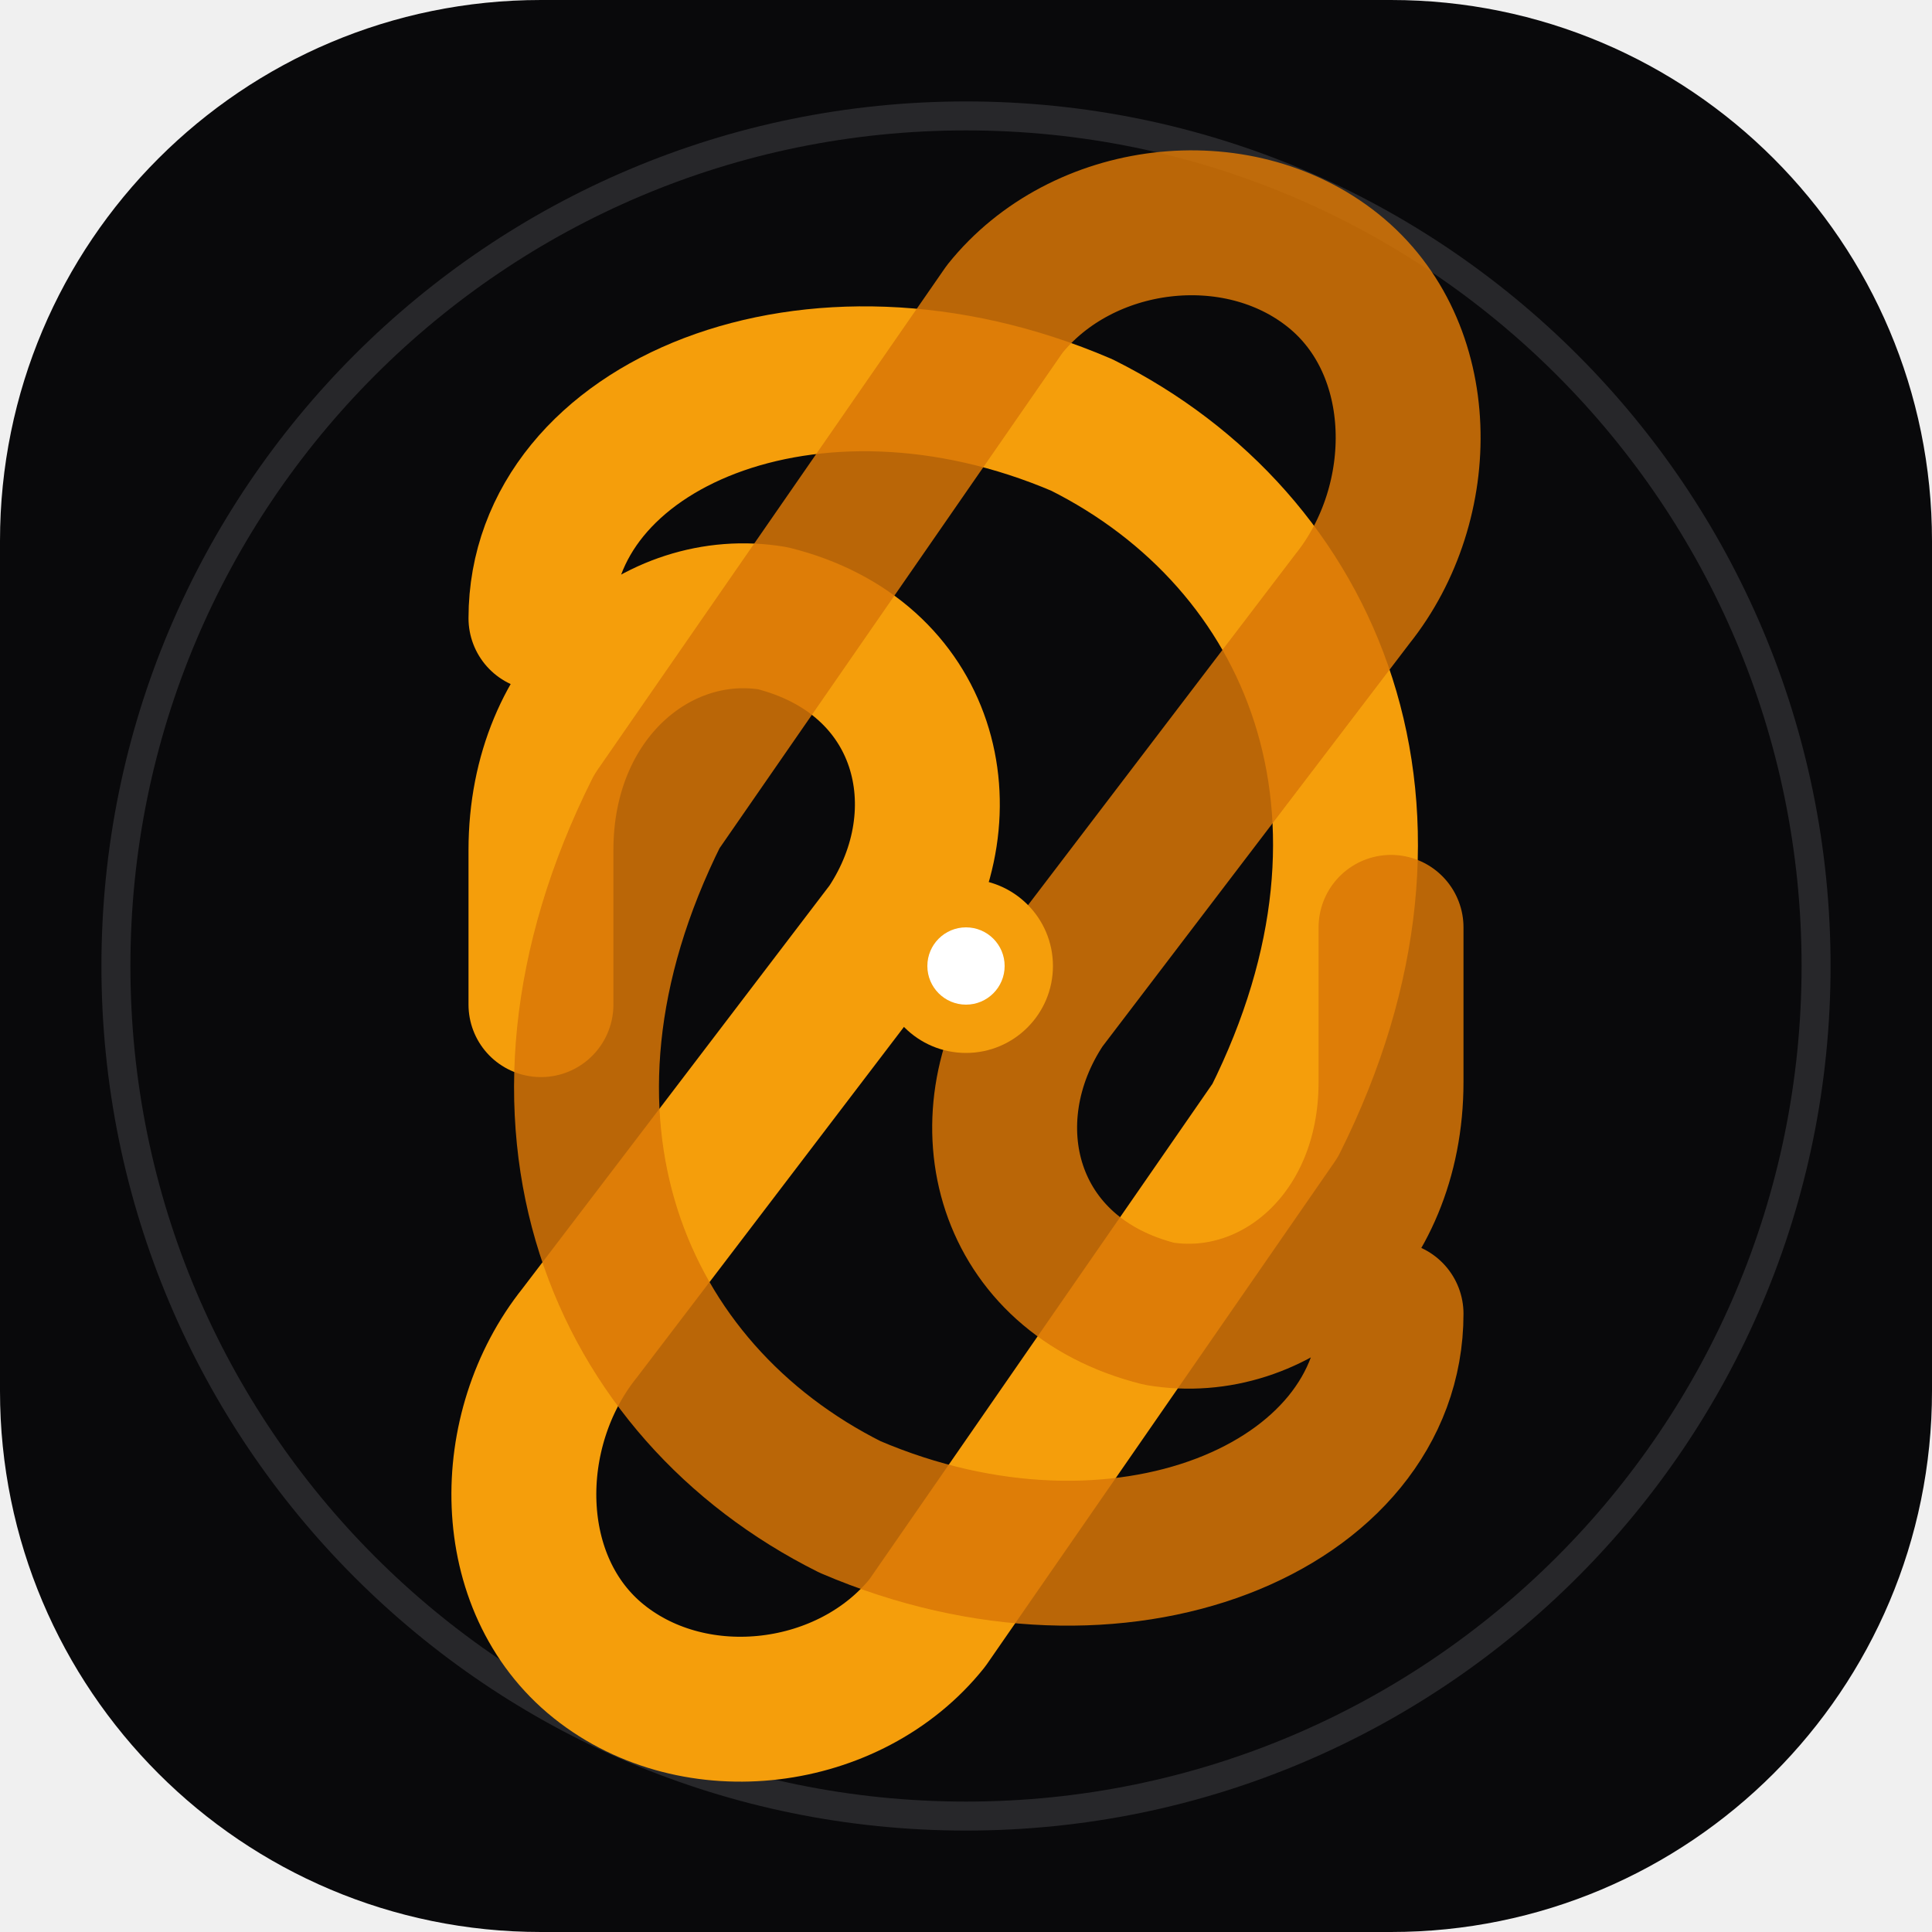
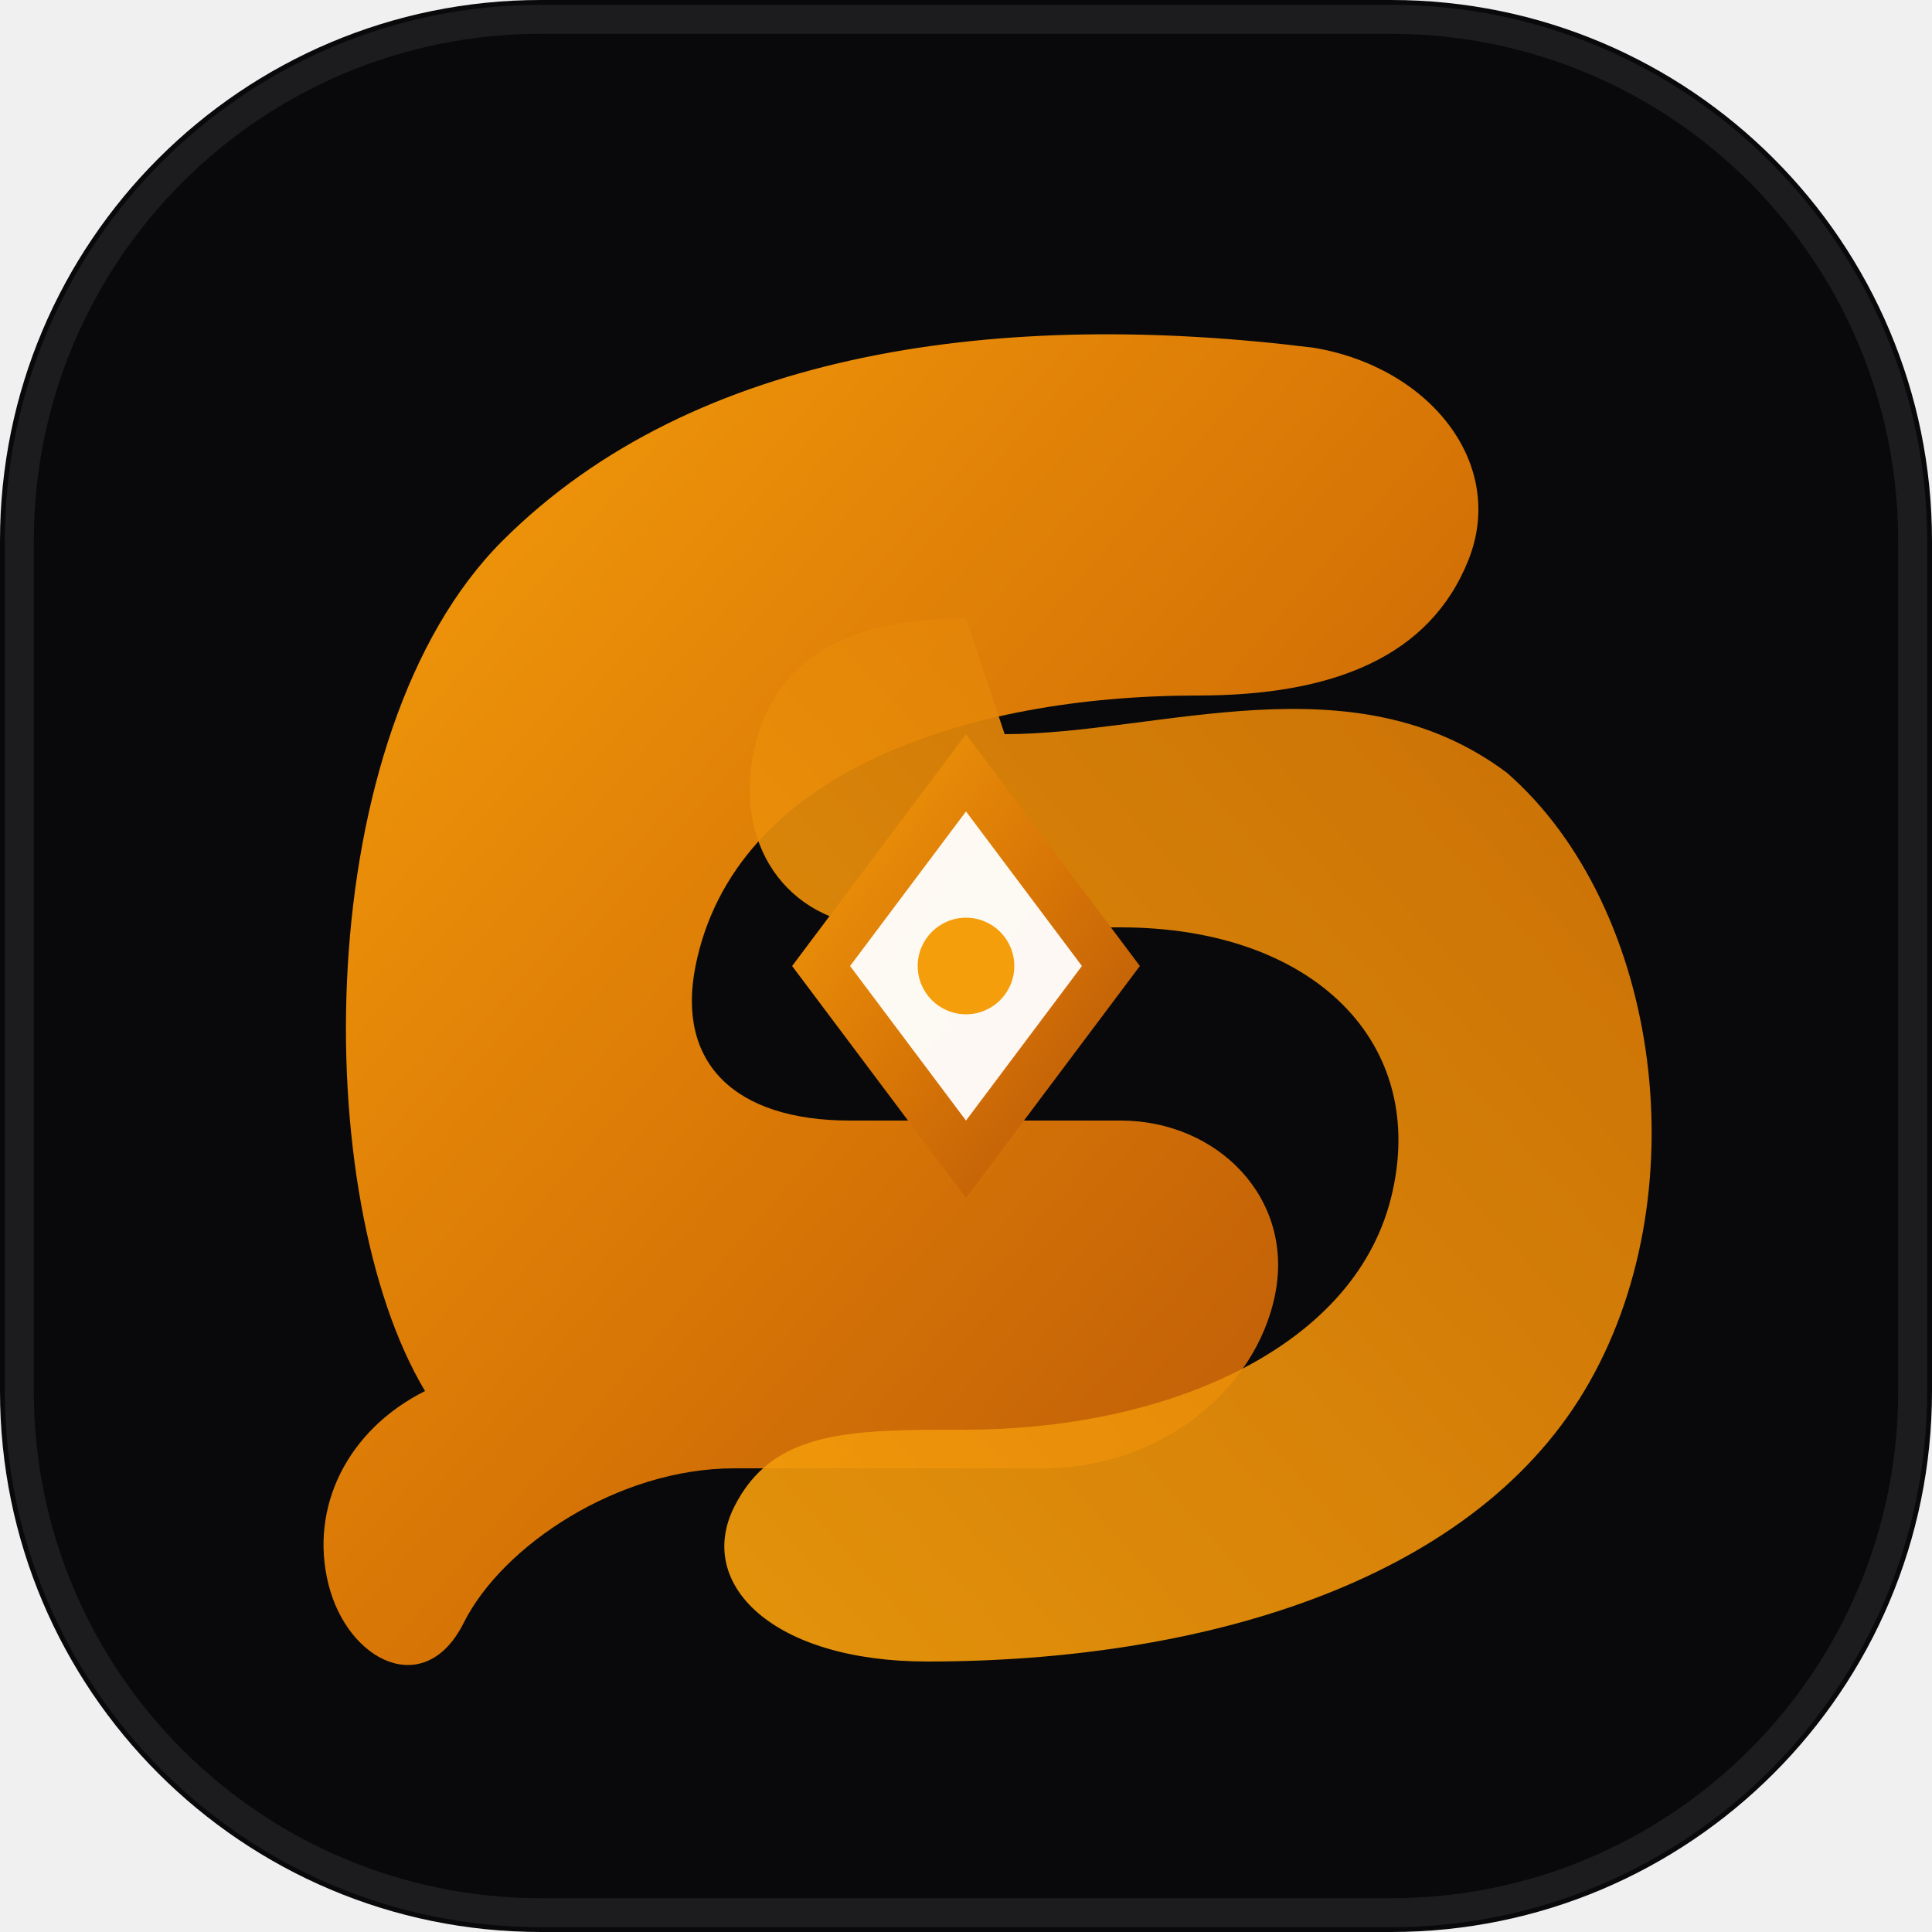
<svg xmlns="http://www.w3.org/2000/svg" width="128" height="128" viewBox="0 0 100 100" fill="none">
+   <defs>
+     <linearGradient id="fitcycle-fav-primary" x1="0%" y1="0%" x2="100%" y2="100%">
+       <stop offset="0%" stop-color="#f59e0b" />
+       <stop offset="50%" stop-color="#d97706" />
+       <stop offset="100%" stop-color="#b45309" />
+     </linearGradient>
+     <linearGradient id="fitcycle-fav-secondary" x1="100%" y1="0%" x2="0%" y2="100%">
+       <stop offset="0%" stop-color="#d97706" />
+       <stop offset="100%" stop-color="#f59e0b" />
+     </linearGradient>
+   </defs>
  <rect width="100" height="100" rx="28" fill="#09090b" />
-   <circle cx="50" cy="50" r="44" stroke="#27272a" stroke-width="1.5" />
-   <path d="M 28 32 C 28 22, 42 16, 56 22 C 68 28, 74 42, 66 58 L 48 84 C 44 89, 36 90, 31 86 C 26 82, 26 74, 30 69 L 46 48 C 50 42, 48 34, 40 32 C 34 31, 28 36, 28 44 L 28 52" stroke="#f59e0b" stroke-width="7.5" stroke-linecap="round" stroke-linejoin="round" />
-   <path d="M 72 68 C 72 78, 58 84, 44 78 C 32 72, 26 58, 34 42 L 52 16 C 56 11, 64 10, 69 14 C 74 18, 74 26, 70 31 L 54 52 C 50 58, 52 66, 60 68 C 66 69, 72 64, 72 56 L 72 48" stroke="#d97706" stroke-width="7.5" stroke-linecap="round" stroke-linejoin="round" opacity="0.85" />
-   <circle cx="50" cy="50" r="4.5" fill="#f59e0b" />
-   <circle cx="50" cy="50" r="2" fill="#ffffff" />
+   <rect x="1" y="1" width="98" height="98" rx="27" stroke="rgba(255,255,255,0.08)" stroke-width="1.5" />
+   <path d="M 22 72         C 16 62, 16 38, 26 28         C 36 18, 52 16, 68 18         C 74 19, 78 24, 76 29         C 74 34, 69 36, 62 36         C 50 36, 38 40, 36 50         C 35 55, 38 58, 44 58         L 58 58         C 63 58, 67 62, 66 67         C 65 72, 60 76, 54 76         L 38 76         C 32 76, 26 80, 24 84         C 22 88, 18 86, 17 82         C 16 78, 18 74, 22 72 Z" fill="url(#fitcycle-fav-primary)" />
+   <path d="M 52 38         C 60 38, 70 34, 78 40         C 86 47, 88 62, 82 72         C 76 82, 62 86, 48 86         C 40 86, 36 82, 38 78         C 40 74, 44 74, 50 74         C 60 74, 70 70, 72 62         C 74 54, 68 48, 58 48         L 46 48         C 41 48, 38 44, 39 39         C 40 34, 44 32, 50 32         L 52 38 Z" fill="url(#fitcycle-fav-secondary)" opacity="0.92" />
+   <polygon points="50,38 59,50 50,62 41,50" fill="url(#fitcycle-fav-primary)" />
+   <polygon points="50,42 56,50 50,58 44,50" fill="#ffffff" opacity="0.95" />
+   <circle cx="50" cy="50" r="2.5" fill="#f59e0b" />
</svg>
